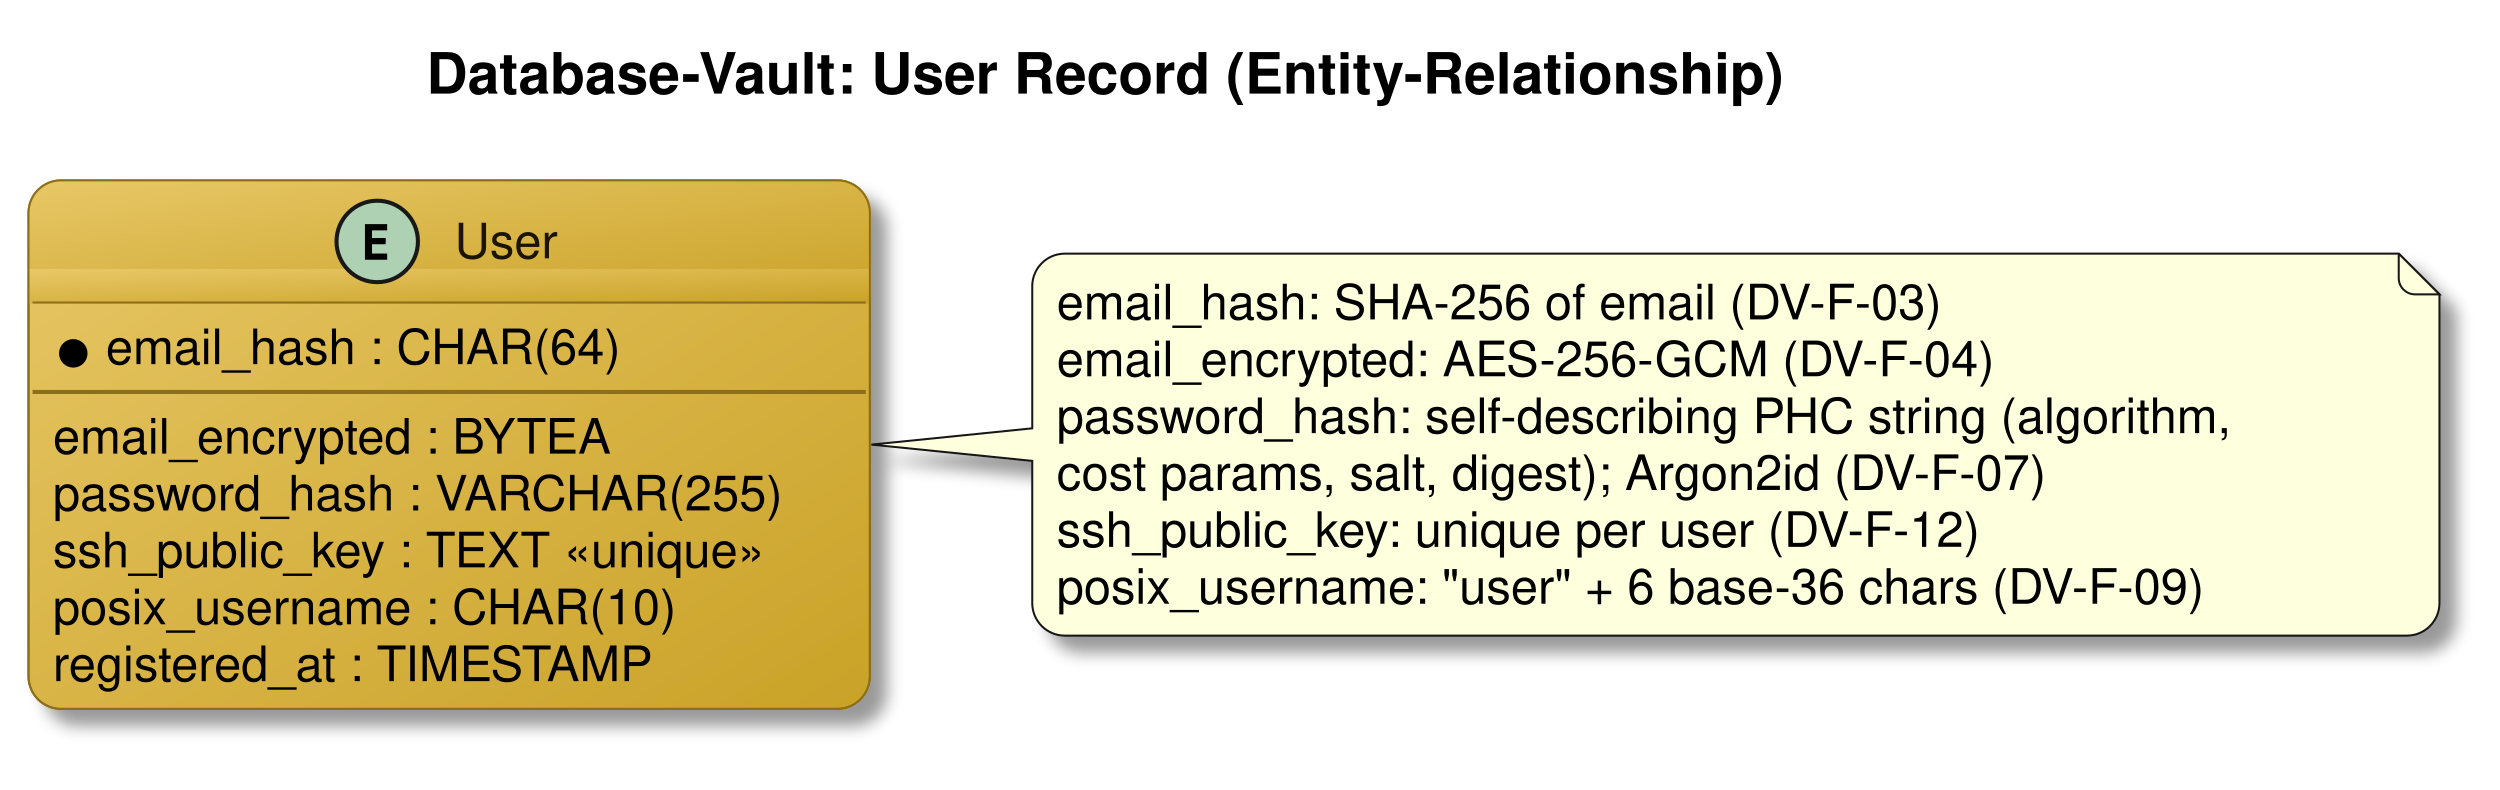
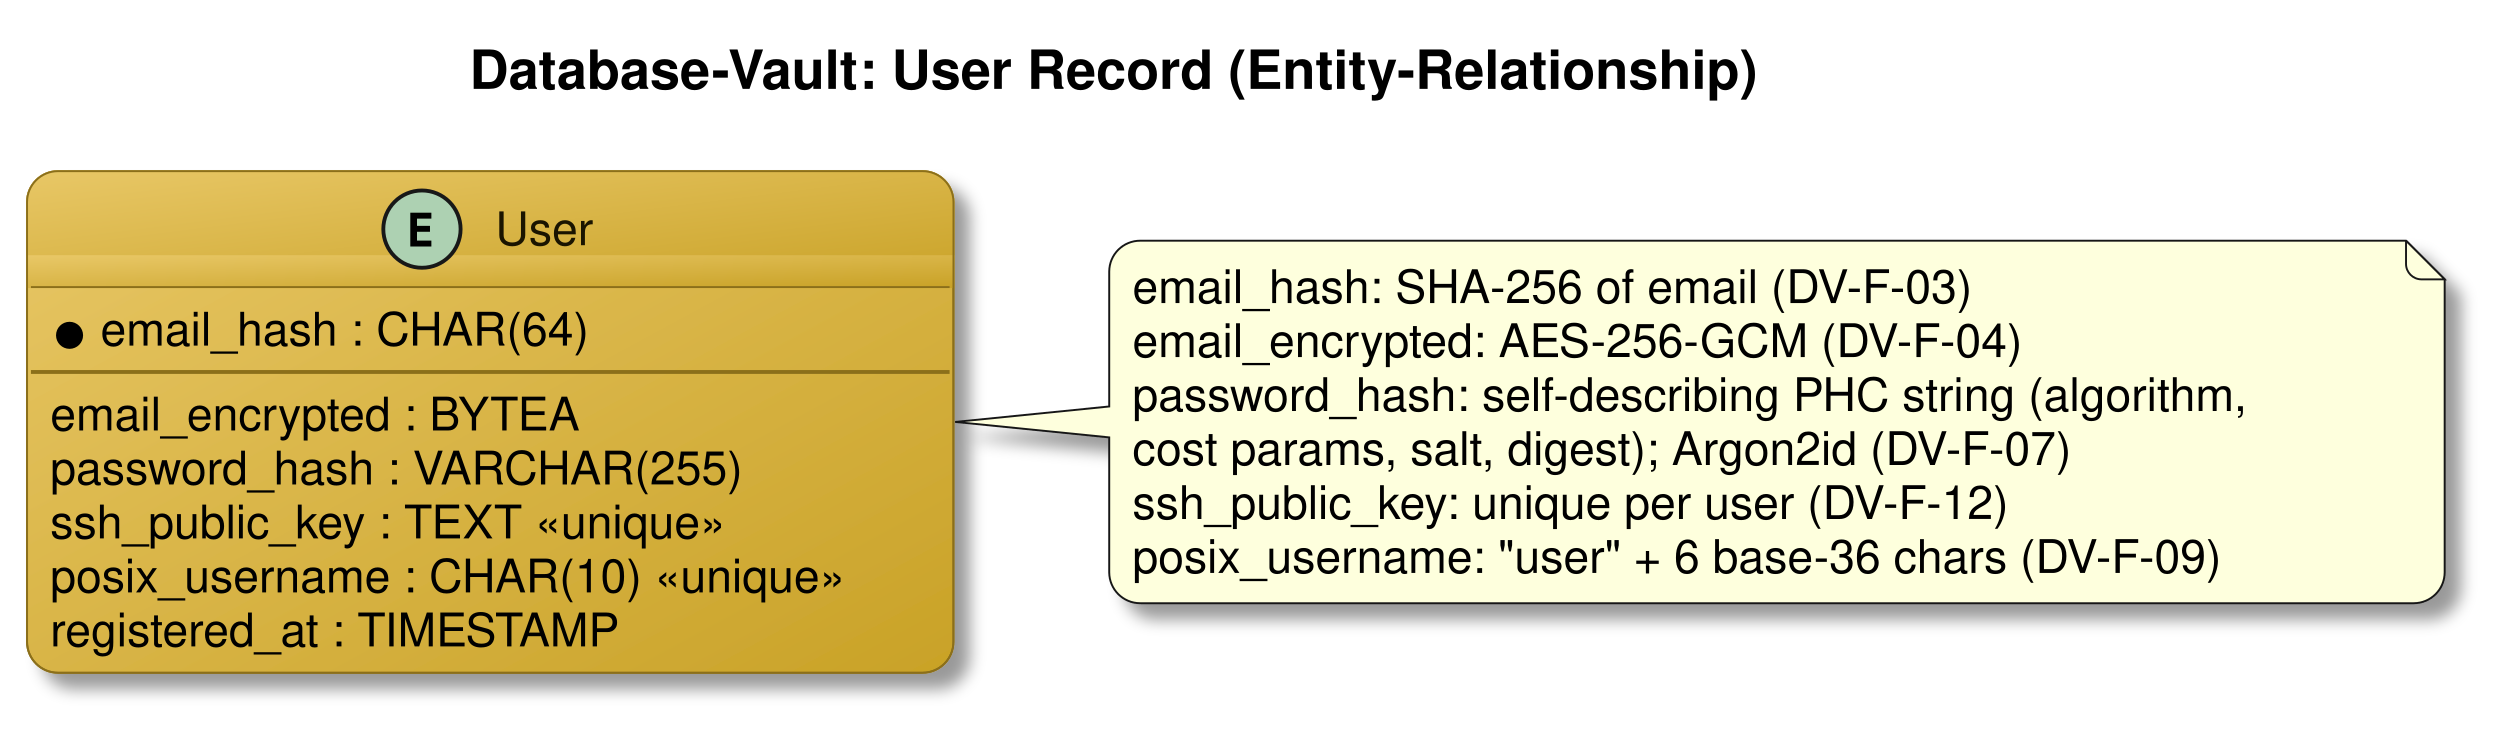
- <svg xmlns="http://www.w3.org/2000/svg" contentStyleType="text/css" data-diagram-type="CLASS" height="194px" preserveAspectRatio="none" style="width:614px;height:194px;background:#FFFFFF;" version="1.1" viewBox="0 0 614 194" width="614px" zoomAndPan="magnify">
+ <svg xmlns="http://www.w3.org/2000/svg" contentStyleType="text/css" data-diagram-type="CLASS" height="194px" preserveAspectRatio="none" style="width:647px;height:194px;background:#FFFFFF;" version="1.1" viewBox="0 0 647 194" width="647px" zoomAndPan="magnify">
  <defs>
-     <linearGradient id="gdrmz8ivkslwr0" x1="0%" x2="100%" y1="0%" y2="100%">
+     <linearGradient id="g84u2o9uvi7020" x1="0%" x2="100%" y1="0%" y2="100%">
      <stop offset="0%" stop-color="#E8C766" />
      <stop offset="100%" stop-color="#C9A227" />
    </linearGradient>
-     <filter height="300%" id="fdrmz8ivkslwr" width="300%" x="-1" y="-1">
+     <filter height="300%" id="f84u2o9uvi702" width="300%" x="-1" y="-1">
      <feGaussianBlur result="blurOut" stdDeviation="2" />
      <feColorMatrix in="blurOut" result="blurOut2" type="matrix" values="0 0 0 0 0 0 0 0 0 0 0 0 0 0 0 0 0 0 .4 0" />
      <feOffset dx="4" dy="4" in="blurOut2" result="blurOut3" />
      <feBlend in="SourceGraphic" in2="blurOut3" mode="normal" />
    </filter>
  </defs>
  <g>
    <g class="title" data-source-line="3">
-       <text fill="#000000" font-family="'Helvetica'" font-size="14" font-weight="700" lengthAdjust="spacing" textLength="397.66" x="104.735" y="22.995">Database-Vault: User Record (Entity-Relationship)</text>
+       <text fill="#000000" font-family="'Helvetica'" font-size="14" font-weight="700" lengthAdjust="spacing" textLength="397.66" x="121.51" y="22.995">Database-Vault: User Record (Entity-Relationship)</text>
    </g>
    <g class="entity" data-qualified-name="User" data-source-line="19" id="ent0001">
-       <rect fill="url(#gdrmz8ivkslwr0)" filter="url(#fdrmz8ivkslwr)" height="129.812" rx="8" ry="8" style="stroke:#8B6F1A;stroke-width:0.5;" width="206.643" x="7" y="44.297" />
-       <rect fill="url(#gdrmz8ivkslwr0)" height="30" rx="8" ry="8" style="stroke:url(#gdrmz8ivkslwr0);stroke-width:0.5;" width="206.643" x="7" y="44.297" />
-       <rect fill="url(#gdrmz8ivkslwr0)" height="8" style="stroke:url(#gdrmz8ivkslwr0);stroke-width:0.5;" width="206.643" x="7" y="66.297" />
-       <rect fill="none" height="129.812" rx="8" ry="8" style="stroke:#8B6F1A;stroke-width:0.5;" width="206.643" x="7" y="44.297" />
-       <ellipse cx="92.645" cy="59.297" fill="#ADD1B2" rx="10" ry="10" style="stroke:#181818;stroke-width:1;" />
-       <path d="M95.083,63.797 L89.63,63.797 L89.63,55.047 L95.083,55.047 L95.083,56.578 L91.364,56.578 L91.364,58.453 L94.724,58.453 L94.724,59.984 L91.364,59.984 L91.364,62.266 L95.083,62.266 L95.083,63.797 Z " fill="#000000" />
-       <text fill="#1A1400" font-family="'Helvetica'" font-size="12" lengthAdjust="spacing" textLength="27.352" x="111.645" y="63.451">User</text>
-       <line style="stroke:#8B6F1A;stroke-width:0.5;" x1="8" x2="212.643" y1="74.297" y2="74.297" />
+       <rect fill="url(#g84u2o9uvi7020)" filter="url(#f84u2o9uvi702)" height="129.812" rx="8" ry="8" style="stroke:#8B6F1A;stroke-width:0.5;" width="239.754" x="7" y="44.297" />
+       <rect fill="url(#g84u2o9uvi7020)" height="30" rx="8" ry="8" style="stroke:url(#g84u2o9uvi7020);stroke-width:0.5;" width="239.754" x="7" y="44.297" />
+       <rect fill="url(#g84u2o9uvi7020)" height="8" style="stroke:url(#g84u2o9uvi7020);stroke-width:0.5;" width="239.754" x="7" y="66.297" />
+       <rect fill="none" height="129.812" rx="8" ry="8" style="stroke:#8B6F1A;stroke-width:0.5;" width="239.754" x="7" y="44.297" />
+       <ellipse cx="109.201" cy="59.297" fill="#ADD1B2" rx="10" ry="10" style="stroke:#181818;stroke-width:1;" />
+       <path d="M111.639,63.797 L106.186,63.797 L106.186,55.047 L111.639,55.047 L111.639,56.578 L107.92,56.578 L107.92,58.453 L111.279,58.453 L111.279,59.984 L107.92,59.984 L107.92,62.266 L111.639,62.266 L111.639,63.797 Z " fill="#000000" />
+       <text fill="#1A1400" font-family="'Helvetica'" font-size="12" lengthAdjust="spacing" textLength="27.352" x="128.201" y="63.451">User</text>
+       <line style="stroke:#8B6F1A;stroke-width:0.5;" x1="8" x2="245.754" y1="74.297" y2="74.297" />
      <g data-visibility-modifier="IE_MANDATORY">
        <ellipse cx="18" cy="86.781" fill="#000000" rx="3" ry="3" style="stroke:#000000;stroke-width:1;" />
      </g>
      <text fill="#000000" font-family="'Helvetica'" font-size="12" lengthAdjust="spacing" textLength="138.164" x="26" y="89.436">email_hash : CHAR(64)</text>
-       <line style="stroke:#8B6F1A;stroke-width:1;" x1="8" x2="212.643" y1="96.266" y2="96.266" />
+       <line style="stroke:#8B6F1A;stroke-width:1;" x1="8" x2="245.754" y1="96.266" y2="96.266" />
      <text fill="#000000" font-family="'Helvetica'" font-size="12" lengthAdjust="spacing" textLength="150.393" x="13" y="111.404">email_encrypted : BYTEA</text>
      <text fill="#000000" font-family="'Helvetica'" font-size="12" lengthAdjust="spacing" textLength="194.643" x="13" y="125.373">password_hash : VARCHAR(255)</text>
      <text fill="#000000" font-family="'Helvetica'" font-size="12" lengthAdjust="spacing" textLength="191.432" x="13" y="139.342">ssh_public_key : TEXT «unique»</text>
-       <text fill="#000000" font-family="'Helvetica'" font-size="12" lengthAdjust="spacing" textLength="168.106" x="13" y="153.31">posix_username : CHAR(10)</text>
+       <text fill="#000000" font-family="'Helvetica'" font-size="12" lengthAdjust="spacing" textLength="227.754" x="13" y="153.31">posix_username : CHAR(10) «unique»</text>
      <text fill="#000000" font-family="'Helvetica'" font-size="12" lengthAdjust="spacing" textLength="160.822" x="13" y="167.279">registered_at : TIMESTAMP</text>
    </g>
    <g class="entity" data-qualified-name="GMN2" data-source-line="30" id="ent0003">
-       <path d="M253.52,70.297 L253.52,105.197 L214.01,109.197 L253.52,113.197 L253.52,148.109 A8,8 0 0 0 261.52,156.109 L591.129,156.109 A8,8 0 0 0 599.129,148.109 L599.129,72.297 L589.129,62.297 L261.52,62.297 A8,8 0 0 0 253.52,70.297" fill="#FEFFDD" filter="url(#fdrmz8ivkslwr)" style="stroke:#181818;stroke-width:0.5;" />
-       <path d="M589.129,62.297 L589.129,68.297 A4,4 0 0 0 593.129,72.297 L599.129,72.297 L589.129,62.297" fill="#FEFFDD" style="stroke:#181818;stroke-width:0.5;" />
-       <text fill="#000000" font-family="'Helvetica'" font-size="12" lengthAdjust="spacing" textLength="241.6" x="259.52" y="78.436">email_hash: SHA-256 of email (DV-F-03)</text>
-       <text fill="#000000" font-family="'Helvetica'" font-size="12" lengthAdjust="spacing" textLength="252.357" x="259.52" y="92.404">email_encrypted: AES-256-GCM (DV-F-04)</text>
-       <text fill="#000000" font-family="'Helvetica'" font-size="12" lengthAdjust="spacing" textLength="324.609" x="259.52" y="106.373">password_hash: self-describing PHC string (algorithm,</text>
-       <text fill="#000000" font-family="'Helvetica'" font-size="12" lengthAdjust="spacing" textLength="276.012" x="259.52" y="120.342">cost params, salt, digest); Argon2id (DV-F-07)</text>
-       <text fill="#000000" font-family="'Helvetica'" font-size="12" lengthAdjust="spacing" textLength="253.852" x="259.52" y="134.31">ssh_public_key: unique per user (DV-F-12)</text>
-       <text fill="#000000" font-family="'Helvetica'" font-size="12" lengthAdjust="spacing" textLength="318.275" x="259.52" y="148.279">posix_username: "user" + 6 base-36 chars (DV-F-09)</text>
+       <path d="M287.07,70.297 L287.07,105.197 L247.2,109.197 L287.07,113.197 L287.07,148.109 A8,8 0 0 0 295.07,156.109 L624.679,156.109 A8,8 0 0 0 632.679,148.109 L632.679,72.297 L622.679,62.297 L295.07,62.297 A8,8 0 0 0 287.07,70.297" fill="#FEFFDD" filter="url(#f84u2o9uvi702)" style="stroke:#181818;stroke-width:0.5;" />
+       <path d="M622.679,62.297 L622.679,68.297 A4,4 0 0 0 626.679,72.297 L632.679,72.297 L622.679,62.297" fill="#FEFFDD" style="stroke:#181818;stroke-width:0.5;" />
+       <text fill="#000000" font-family="'Helvetica'" font-size="12" lengthAdjust="spacing" textLength="241.6" x="293.07" y="78.436">email_hash: SHA-256 of email (DV-F-03)</text>
+       <text fill="#000000" font-family="'Helvetica'" font-size="12" lengthAdjust="spacing" textLength="252.357" x="293.07" y="92.404">email_encrypted: AES-256-GCM (DV-F-04)</text>
+       <text fill="#000000" font-family="'Helvetica'" font-size="12" lengthAdjust="spacing" textLength="324.609" x="293.07" y="106.373">password_hash: self-describing PHC string (algorithm,</text>
+       <text fill="#000000" font-family="'Helvetica'" font-size="12" lengthAdjust="spacing" textLength="276.012" x="293.07" y="120.342">cost params, salt, digest); Argon2id (DV-F-07)</text>
+       <text fill="#000000" font-family="'Helvetica'" font-size="12" lengthAdjust="spacing" textLength="253.852" x="293.07" y="134.31">ssh_public_key: unique per user (DV-F-12)</text>
+       <text fill="#000000" font-family="'Helvetica'" font-size="12" lengthAdjust="spacing" textLength="318.275" x="293.07" y="148.279">posix_username: "user" + 6 base-36 chars (DV-F-09)</text>
    </g>
  </g>
</svg>
